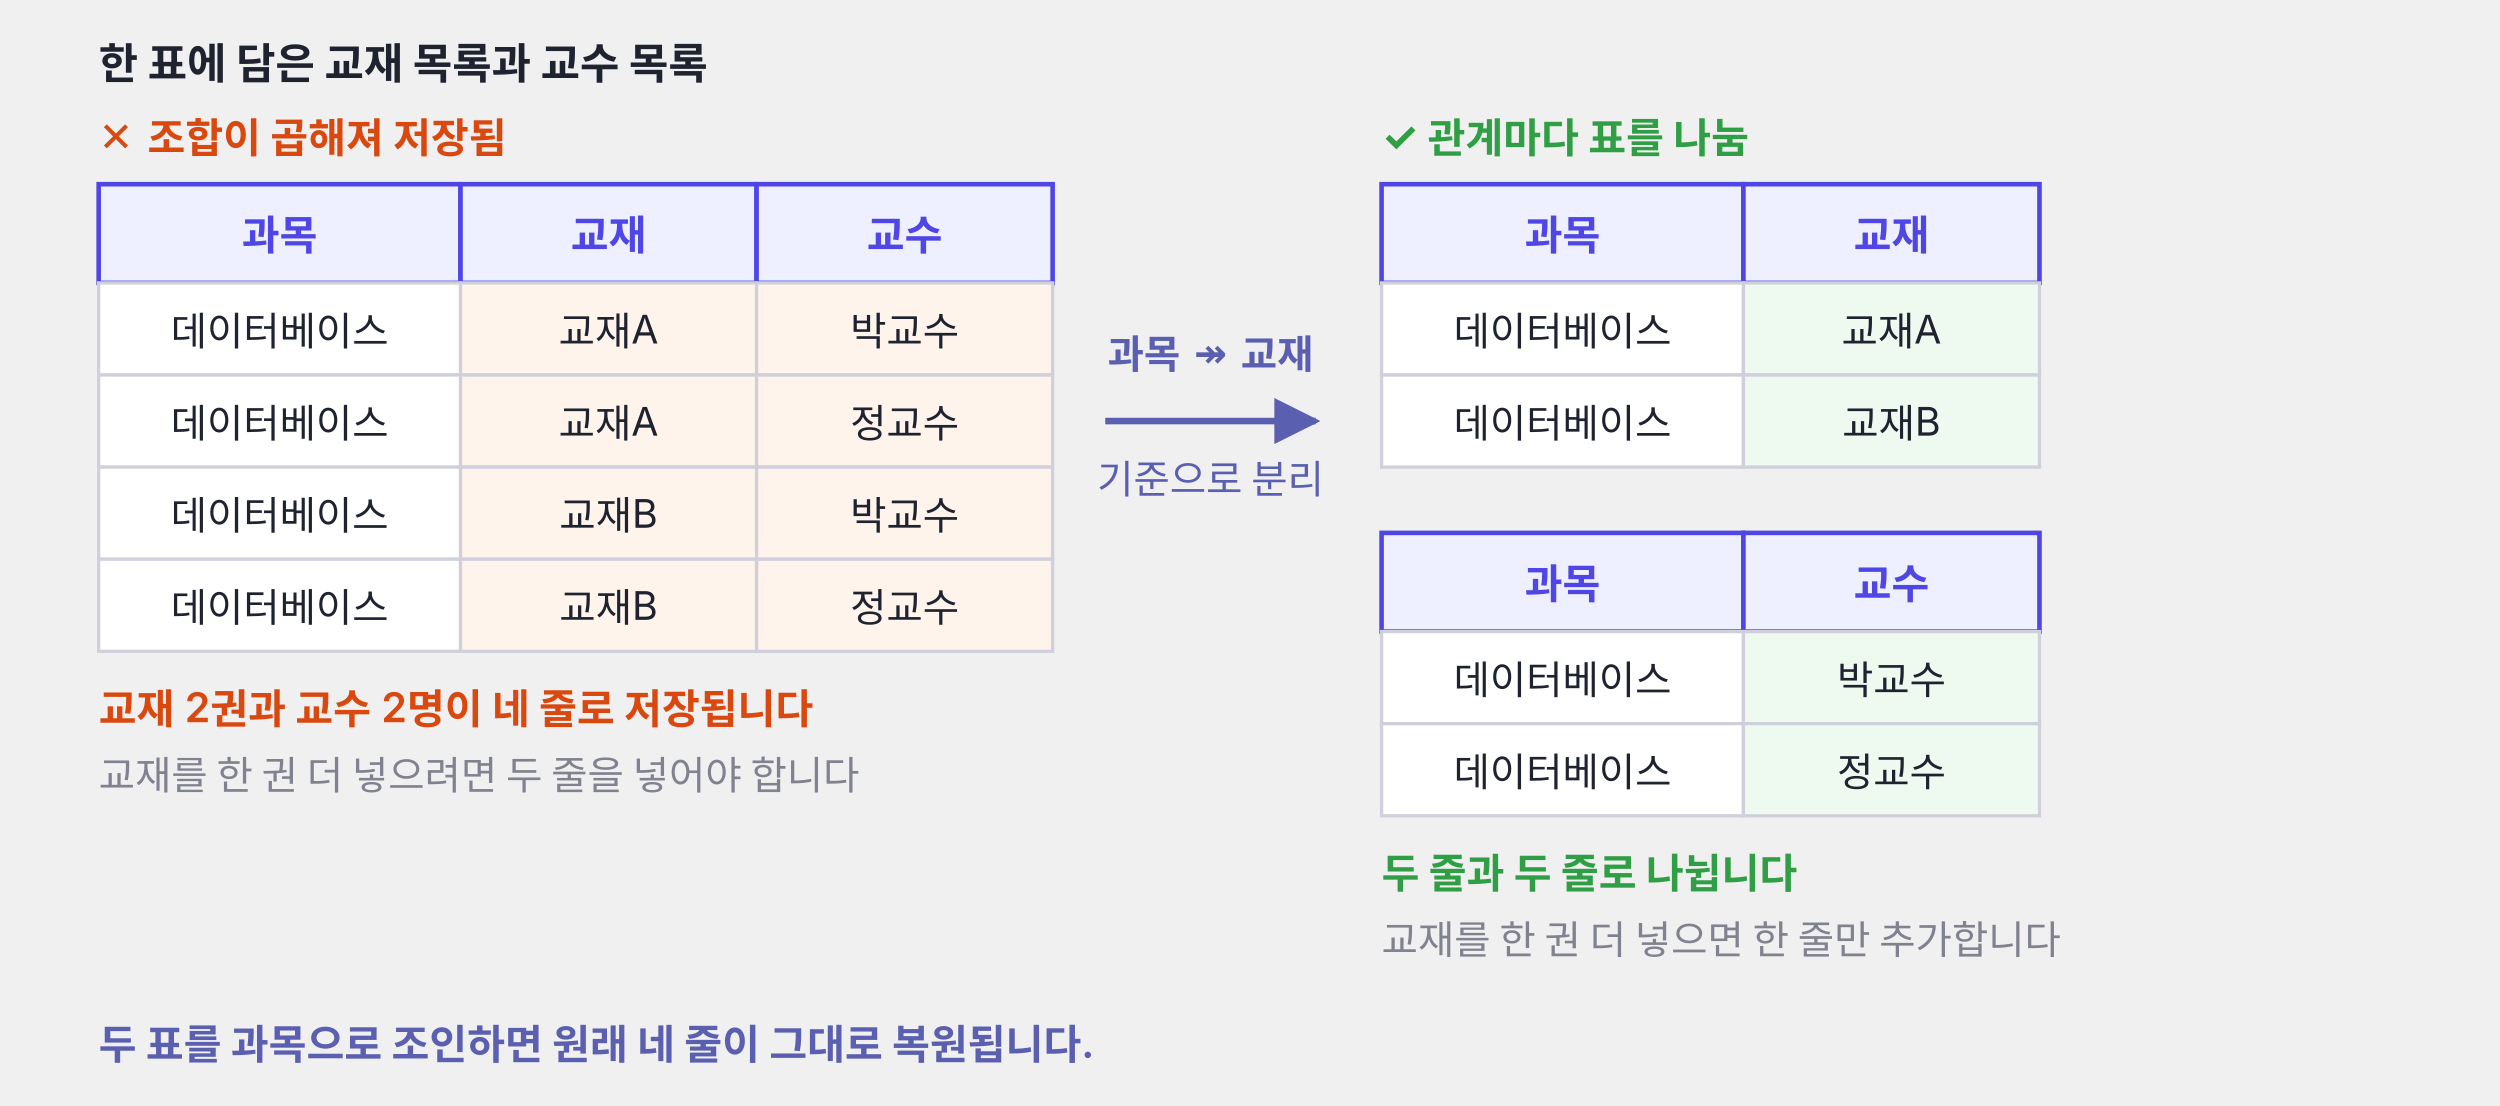
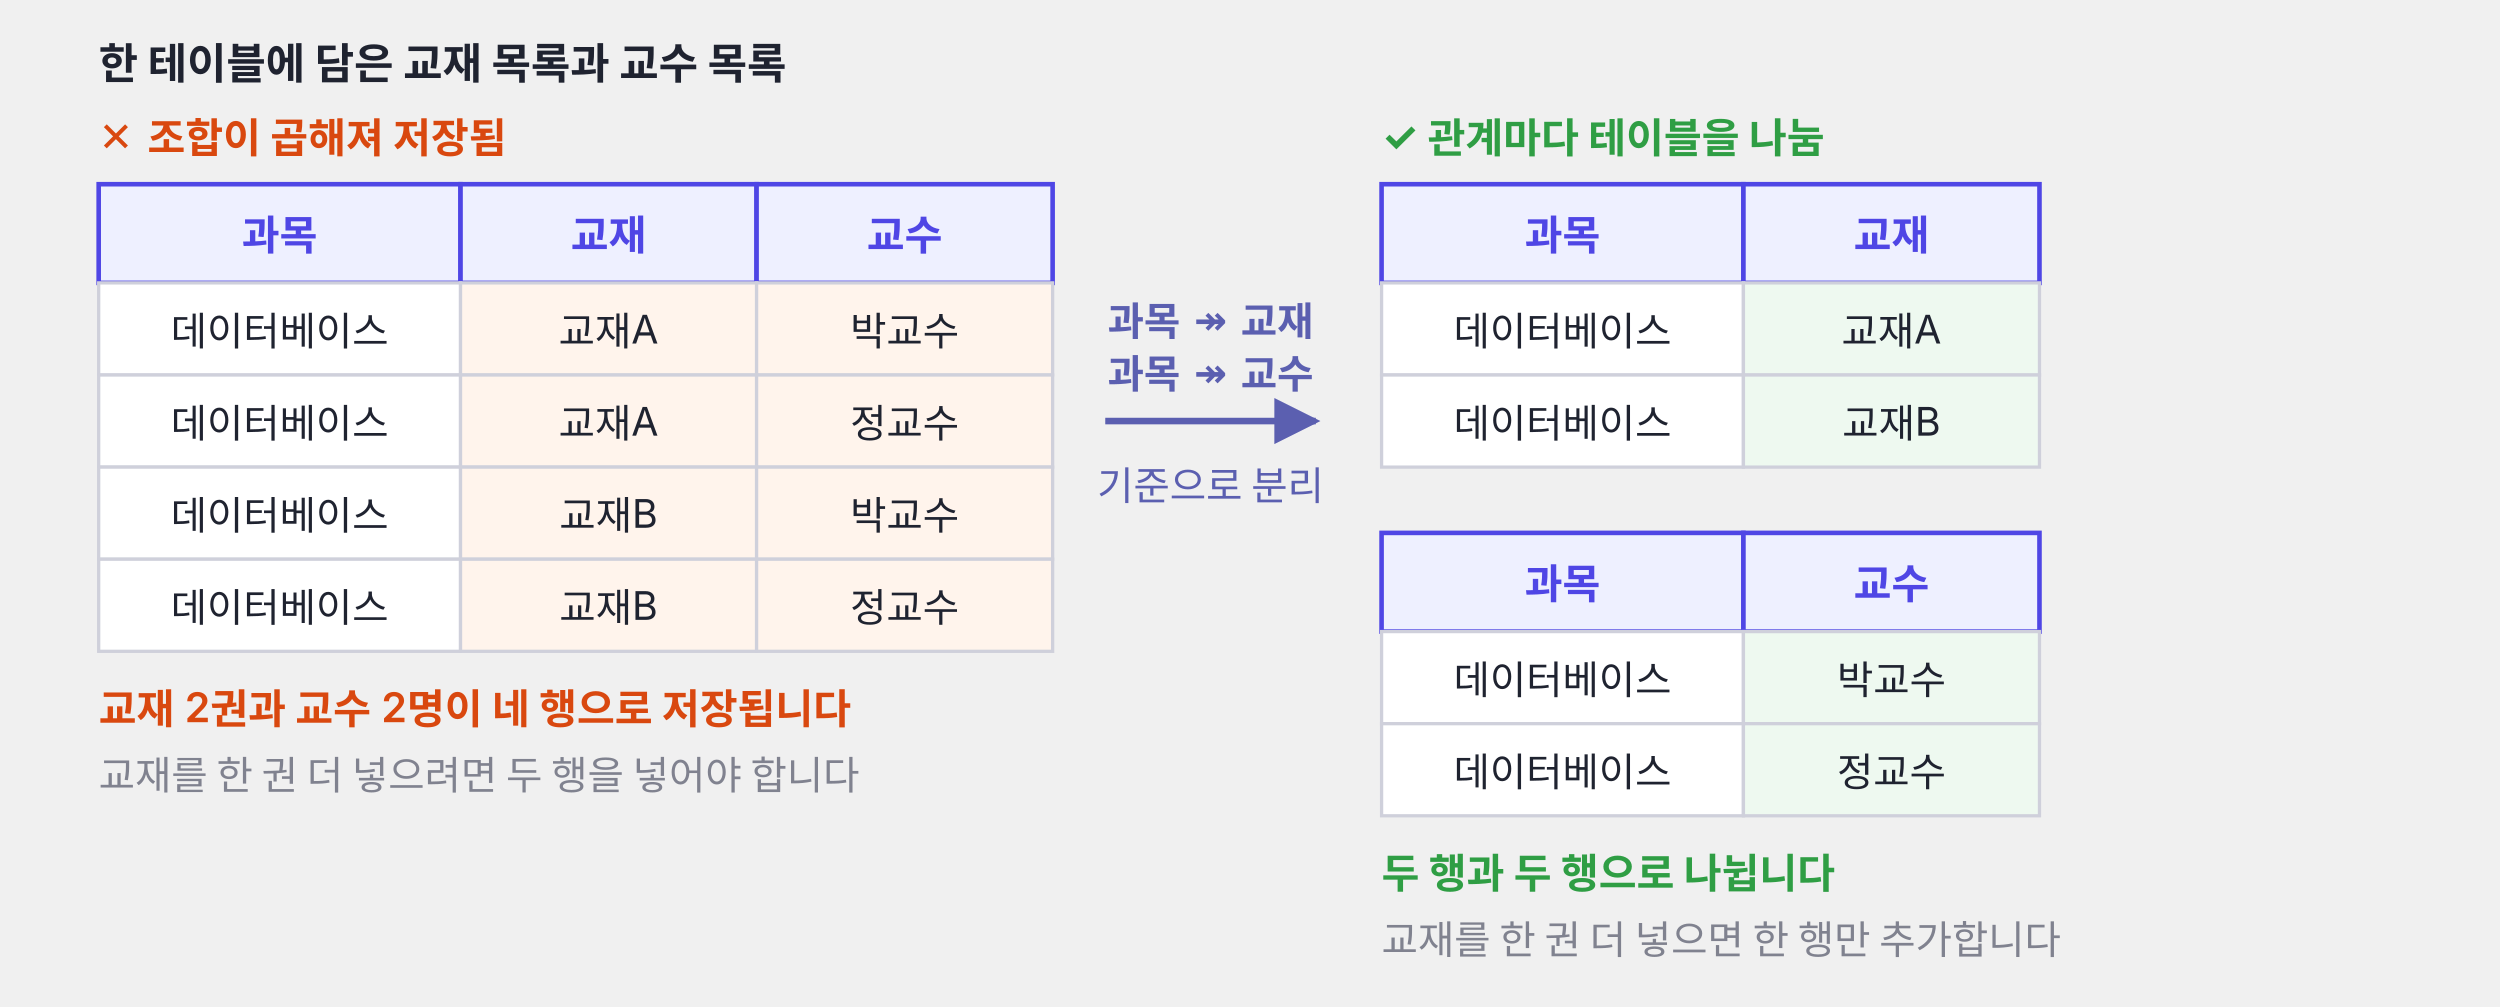
- <svg xmlns="http://www.w3.org/2000/svg" viewBox="0 0 760 336" font-family="-apple-system, BlinkMacSystemFont, 'Apple SD Gothic Neo', 'Malgun Gothic', sans-serif">
+ <svg xmlns="http://www.w3.org/2000/svg" viewBox="0 0 760 306" font-family="-apple-system, BlinkMacSystemFont, 'Apple SD Gothic Neo', 'Malgun Gothic', sans-serif">
  <defs>
    <marker id="arrow4nf" viewBox="0 0 10 10" refX="9" refY="5" markerWidth="7" markerHeight="7" orient="auto-start-reverse">
      <path d="M 0 0 L 10 5 L 0 10 z" fill="#5b5fb0" />
    </marker>
  </defs>
-   <text x="30" y="24" font-size="13" font-weight="700" fill="#1f2330">한 표에 담은 교재 목록과 교수 목록</text>
+   <text x="30" y="24" font-size="13" font-weight="700" fill="#1f2330">한 테이블에 담은 교재 목록과 교수 목록</text>
  <text x="30" y="46" font-size="12.5" font-weight="700" fill="#d9480f">✕ 조합이 곱해져 저장됨</text>
  <rect x="30" y="56" width="110" height="30" fill="#eef0ff" stroke="#4f46e5" stroke-width="1.4" />
  <rect x="140" y="56" width="90" height="30" fill="#eef0ff" stroke="#4f46e5" stroke-width="1.4" />
  <rect x="230" y="56" width="90" height="30" fill="#eef0ff" stroke="#4f46e5" stroke-width="1.4" />
  <text x="85" y="76" text-anchor="middle" font-size="12.5" font-weight="700" fill="#4f46e5">과목</text>
  <text x="185" y="76" text-anchor="middle" font-size="12.5" font-weight="700" fill="#4f46e5">교재</text>
  <text x="275" y="76" text-anchor="middle" font-size="12.5" font-weight="700" fill="#4f46e5">교수</text>
  <rect x="30" y="86" width="110" height="28" fill="#ffffff" stroke="#cfd0db" stroke-width="1" />
  <rect x="140" y="86" width="90" height="28" fill="#fff4ec" stroke="#cfd0db" stroke-width="1" />
  <rect x="230" y="86" width="90" height="28" fill="#fff4ec" stroke="#cfd0db" stroke-width="1" />
  <text x="85" y="105" text-anchor="middle" font-size="12" fill="#1f2330">데이터베이스</text>
  <text x="185" y="105" text-anchor="middle" font-size="12" fill="#1f2330">교재A</text>
  <text x="275" y="105" text-anchor="middle" font-size="12" fill="#1f2330">박교수</text>
  <rect x="30" y="114" width="110" height="28" fill="#ffffff" stroke="#cfd0db" stroke-width="1" />
  <rect x="140" y="114" width="90" height="28" fill="#fff4ec" stroke="#cfd0db" stroke-width="1" />
  <rect x="230" y="114" width="90" height="28" fill="#fff4ec" stroke="#cfd0db" stroke-width="1" />
  <text x="85" y="133" text-anchor="middle" font-size="12" fill="#1f2330">데이터베이스</text>
  <text x="185" y="133" text-anchor="middle" font-size="12" fill="#1f2330">교재A</text>
  <text x="275" y="133" text-anchor="middle" font-size="12" fill="#1f2330">정교수</text>
  <rect x="30" y="142" width="110" height="28" fill="#ffffff" stroke="#cfd0db" stroke-width="1" />
  <rect x="140" y="142" width="90" height="28" fill="#fff4ec" stroke="#cfd0db" stroke-width="1" />
  <rect x="230" y="142" width="90" height="28" fill="#fff4ec" stroke="#cfd0db" stroke-width="1" />
  <text x="85" y="161" text-anchor="middle" font-size="12" fill="#1f2330">데이터베이스</text>
  <text x="185" y="161" text-anchor="middle" font-size="12" fill="#1f2330">교재B</text>
  <text x="275" y="161" text-anchor="middle" font-size="12" fill="#1f2330">박교수</text>
  <rect x="30" y="170" width="110" height="28" fill="#ffffff" stroke="#cfd0db" stroke-width="1" />
  <rect x="140" y="170" width="90" height="28" fill="#fff4ec" stroke="#cfd0db" stroke-width="1" />
  <rect x="230" y="170" width="90" height="28" fill="#fff4ec" stroke="#cfd0db" stroke-width="1" />
  <text x="85" y="189" text-anchor="middle" font-size="12" fill="#1f2330">데이터베이스</text>
  <text x="185" y="189" text-anchor="middle" font-size="12" fill="#1f2330">교재B</text>
  <text x="275" y="189" text-anchor="middle" font-size="12" fill="#1f2330">정교수</text>
-   <text x="30" y="220" font-size="12.5" font-weight="600" fill="#d9480f">교재 2권과 교수 2명이 네 줄로 저장됩니다</text>
-   <text x="30" y="240" font-size="12" fill="#80828f">교재를 한 권 더 넣으려면 두 줄을 넣어야 합니다</text>
+   <text x="30" y="220" font-size="12.5" font-weight="600" fill="#d9480f">교재 2권과 교수 2명이 네 행으로 저장됩니다</text>
+   <text x="30" y="240" font-size="12" fill="#80828f">교재를 한 권 더 넣으려면 두 행을 넣어야 합니다</text>
  <path d="M 336 128 L 400 128" stroke="#5b5fb0" stroke-width="2" fill="none" marker-end="url(#arrow4nf)" />
-   <text x="368" y="112" text-anchor="middle" font-size="12" font-weight="700" fill="#5b5fb0">과목 ↠ 교재</text>
-   <text x="368" y="150" text-anchor="middle" font-size="12" fill="#5b5fb0">기준으로 분리</text>
-   <text x="420" y="46" font-size="12.5" font-weight="700" fill="#2f9e44">✓ 관계마다 표를 나눔</text>
+   <text x="368" y="102" text-anchor="middle" font-size="12" font-weight="700" fill="#5b5fb0">과목 ↠ 교재</text>
+   <text x="368" y="118" text-anchor="middle" font-size="12" font-weight="700" fill="#5b5fb0">과목 ↠ 교수</text>
+   <text x="368" y="152" text-anchor="middle" font-size="12" fill="#5b5fb0">기준으로 분리</text>
+   <text x="420" y="46" font-size="12.5" font-weight="700" fill="#2f9e44">✓ 관계마다 테이블을 나눔</text>
  <rect x="420" y="56" width="110" height="30" fill="#eef0ff" stroke="#4f46e5" stroke-width="1.4" />
  <rect x="530" y="56" width="90" height="30" fill="#eef0ff" stroke="#4f46e5" stroke-width="1.4" />
  <text x="475" y="76" text-anchor="middle" font-size="12.5" font-weight="700" fill="#4f46e5">과목</text>
  <text x="575" y="76" text-anchor="middle" font-size="12.5" font-weight="700" fill="#4f46e5">교재</text>
  <rect x="420" y="86" width="110" height="28" fill="#ffffff" stroke="#cfd0db" stroke-width="1" />
  <rect x="530" y="86" width="90" height="28" fill="#eef9f0" stroke="#cfd0db" stroke-width="1" />
  <text x="475" y="105" text-anchor="middle" font-size="12" fill="#1f2330">데이터베이스</text>
  <text x="575" y="105" text-anchor="middle" font-size="12" fill="#1f2330">교재A</text>
  <rect x="420" y="114" width="110" height="28" fill="#ffffff" stroke="#cfd0db" stroke-width="1" />
  <rect x="530" y="114" width="90" height="28" fill="#eef9f0" stroke="#cfd0db" stroke-width="1" />
  <text x="475" y="133" text-anchor="middle" font-size="12" fill="#1f2330">데이터베이스</text>
  <text x="575" y="133" text-anchor="middle" font-size="12" fill="#1f2330">교재B</text>
  <rect x="420" y="162" width="110" height="30" fill="#eef0ff" stroke="#4f46e5" stroke-width="1.4" />
  <rect x="530" y="162" width="90" height="30" fill="#eef0ff" stroke="#4f46e5" stroke-width="1.4" />
  <text x="475" y="182" text-anchor="middle" font-size="12.5" font-weight="700" fill="#4f46e5">과목</text>
  <text x="575" y="182" text-anchor="middle" font-size="12.5" font-weight="700" fill="#4f46e5">교수</text>
  <rect x="420" y="192" width="110" height="28" fill="#ffffff" stroke="#cfd0db" stroke-width="1" />
  <rect x="530" y="192" width="90" height="28" fill="#eef9f0" stroke="#cfd0db" stroke-width="1" />
  <text x="475" y="211" text-anchor="middle" font-size="12" fill="#1f2330">데이터베이스</text>
  <text x="575" y="211" text-anchor="middle" font-size="12" fill="#1f2330">박교수</text>
  <rect x="420" y="220" width="110" height="28" fill="#ffffff" stroke="#cfd0db" stroke-width="1" />
  <rect x="530" y="220" width="90" height="28" fill="#eef9f0" stroke="#cfd0db" stroke-width="1" />
  <text x="475" y="239" text-anchor="middle" font-size="12" fill="#1f2330">데이터베이스</text>
  <text x="575" y="239" text-anchor="middle" font-size="12" fill="#1f2330">정교수</text>
-   <text x="420" y="270" font-size="12.5" font-weight="600" fill="#2f9e44">두 줄과 두 줄로 나뉩니다</text>
-   <text x="420" y="290" font-size="12" fill="#80828f">교재를 한 권 더 넣으면 한 줄만 추가합니다</text>
-   <text x="30" y="322" font-size="12.5" font-weight="600" fill="#5b5fb0">두 표를 과목으로 조인하면 원래 네 줄이 그대로 복원됩니다.</text>
+   <text x="420" y="270" font-size="12.5" font-weight="600" fill="#2f9e44">두 행과 두 행으로 나뉩니다</text>
+   <text x="420" y="290" font-size="12" fill="#80828f">교재를 한 권 더 넣으면 한 행만 추가합니다</text>
</svg>
